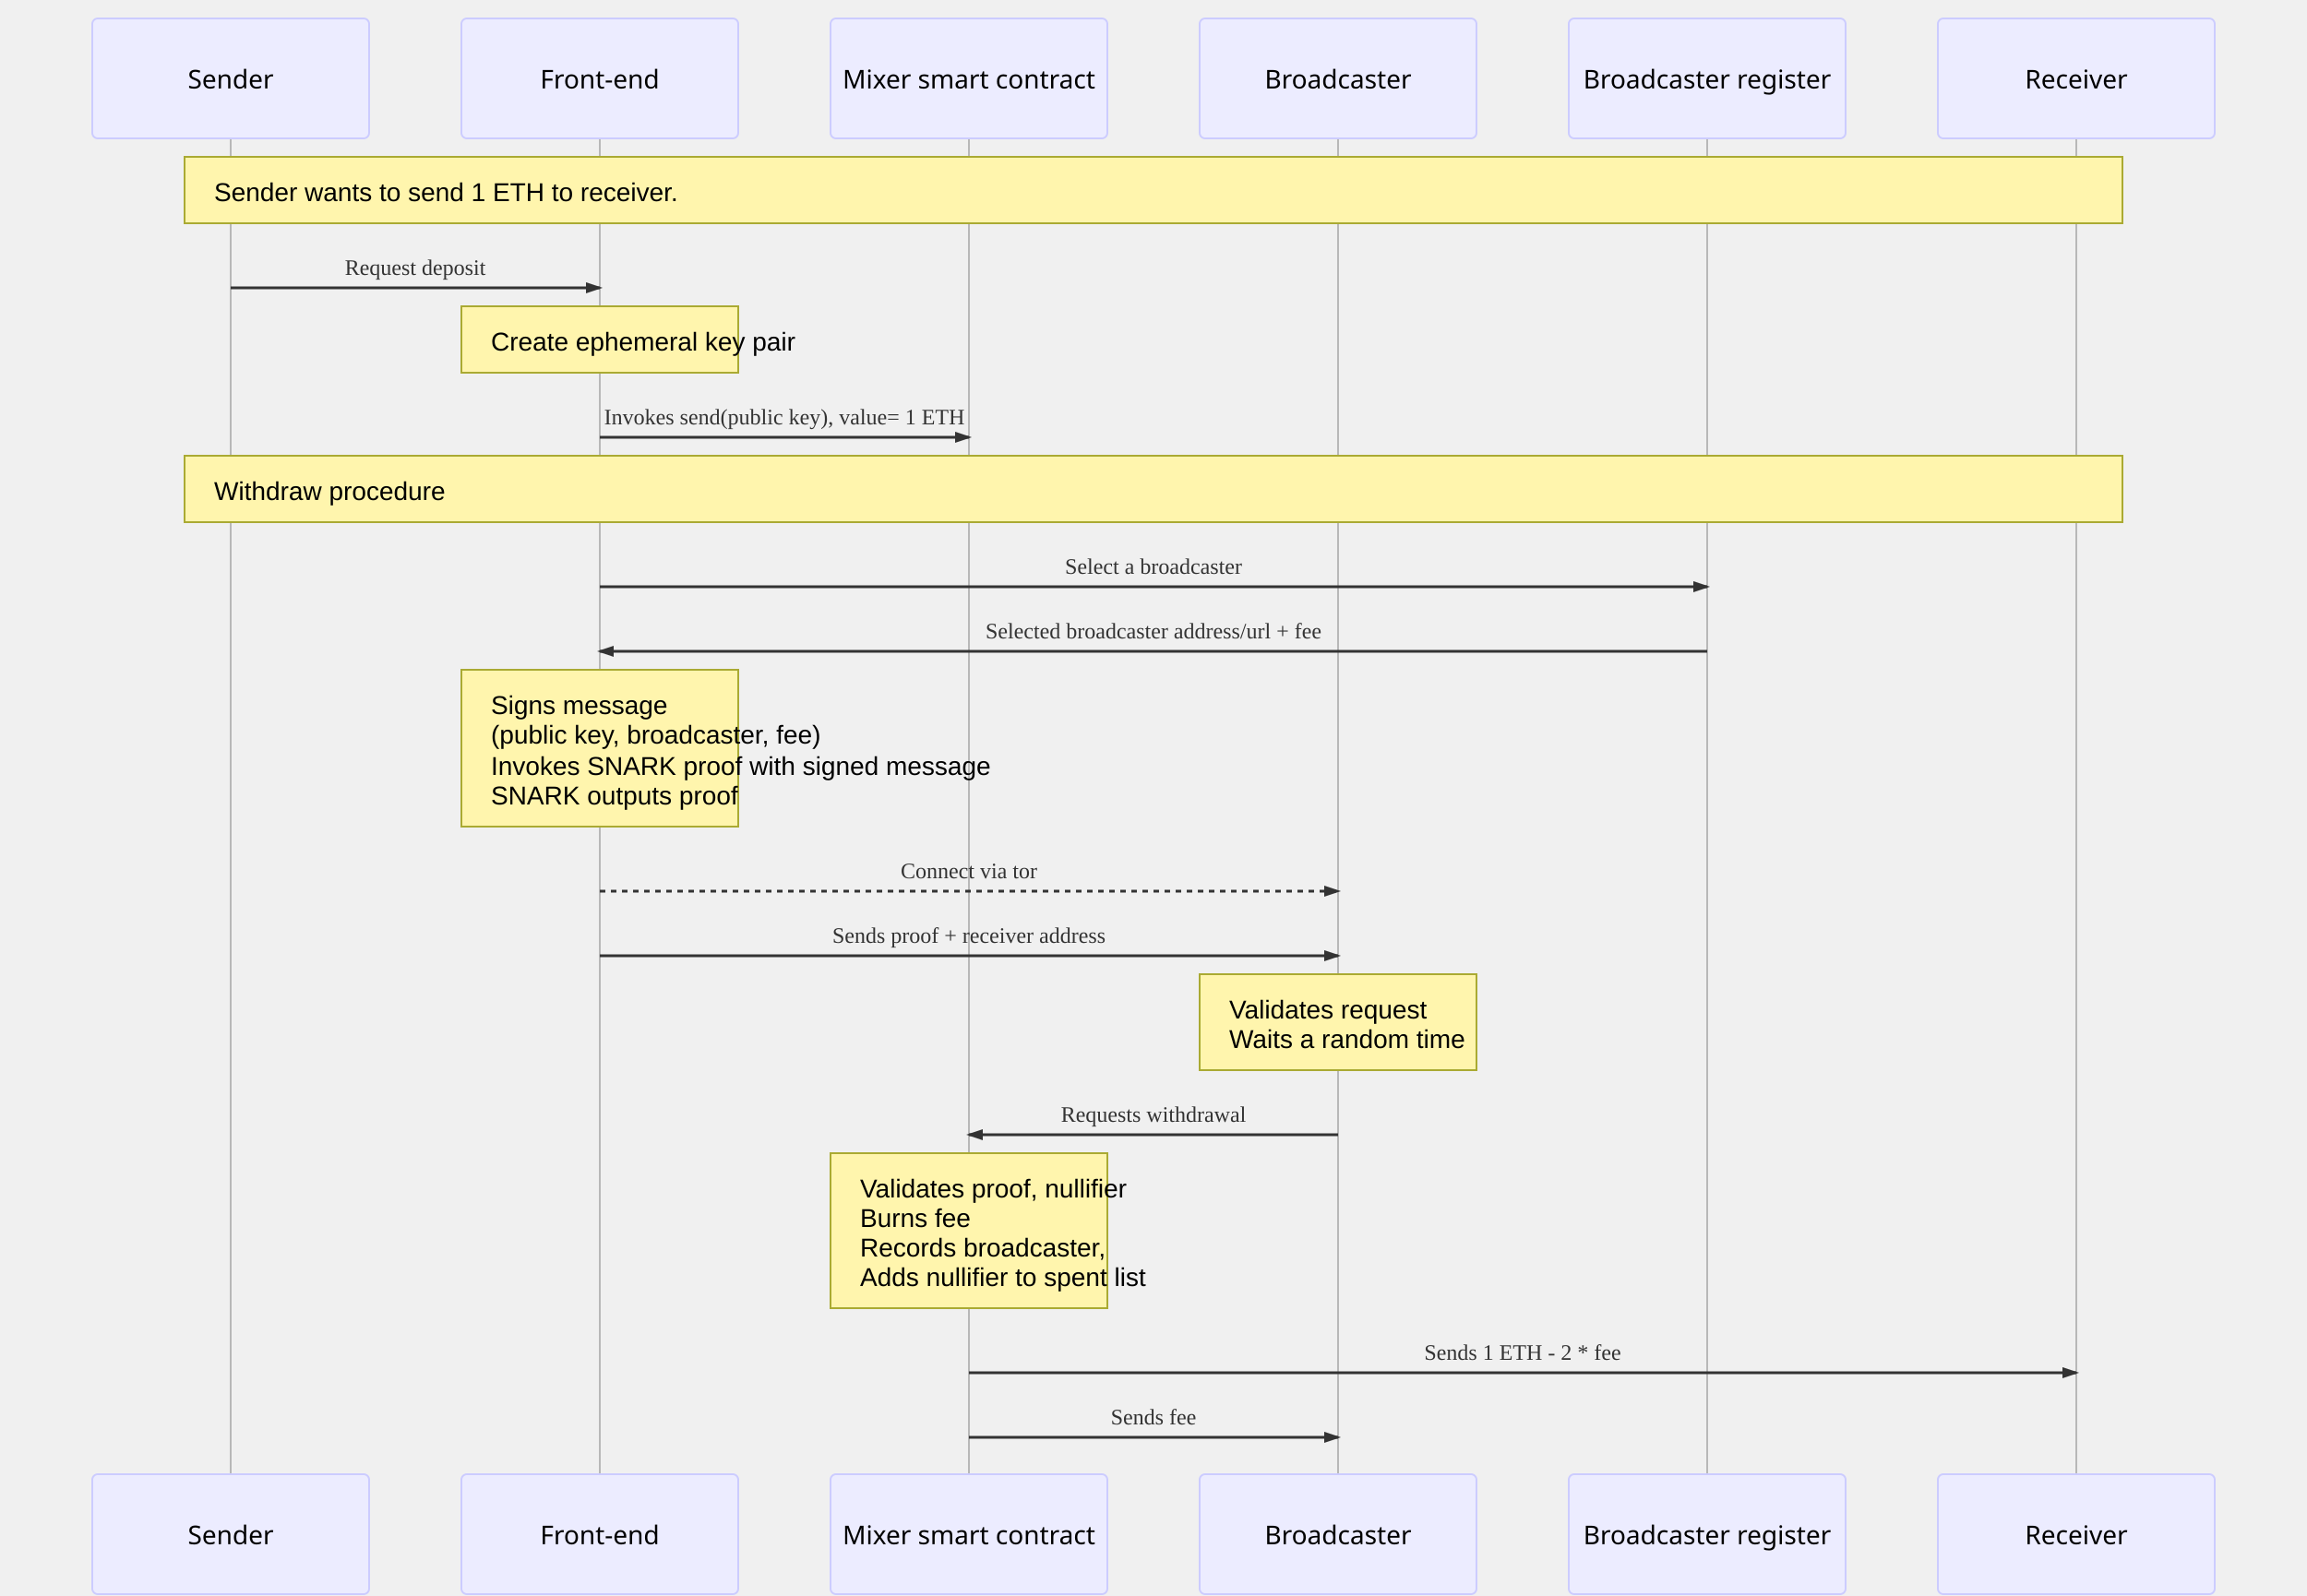
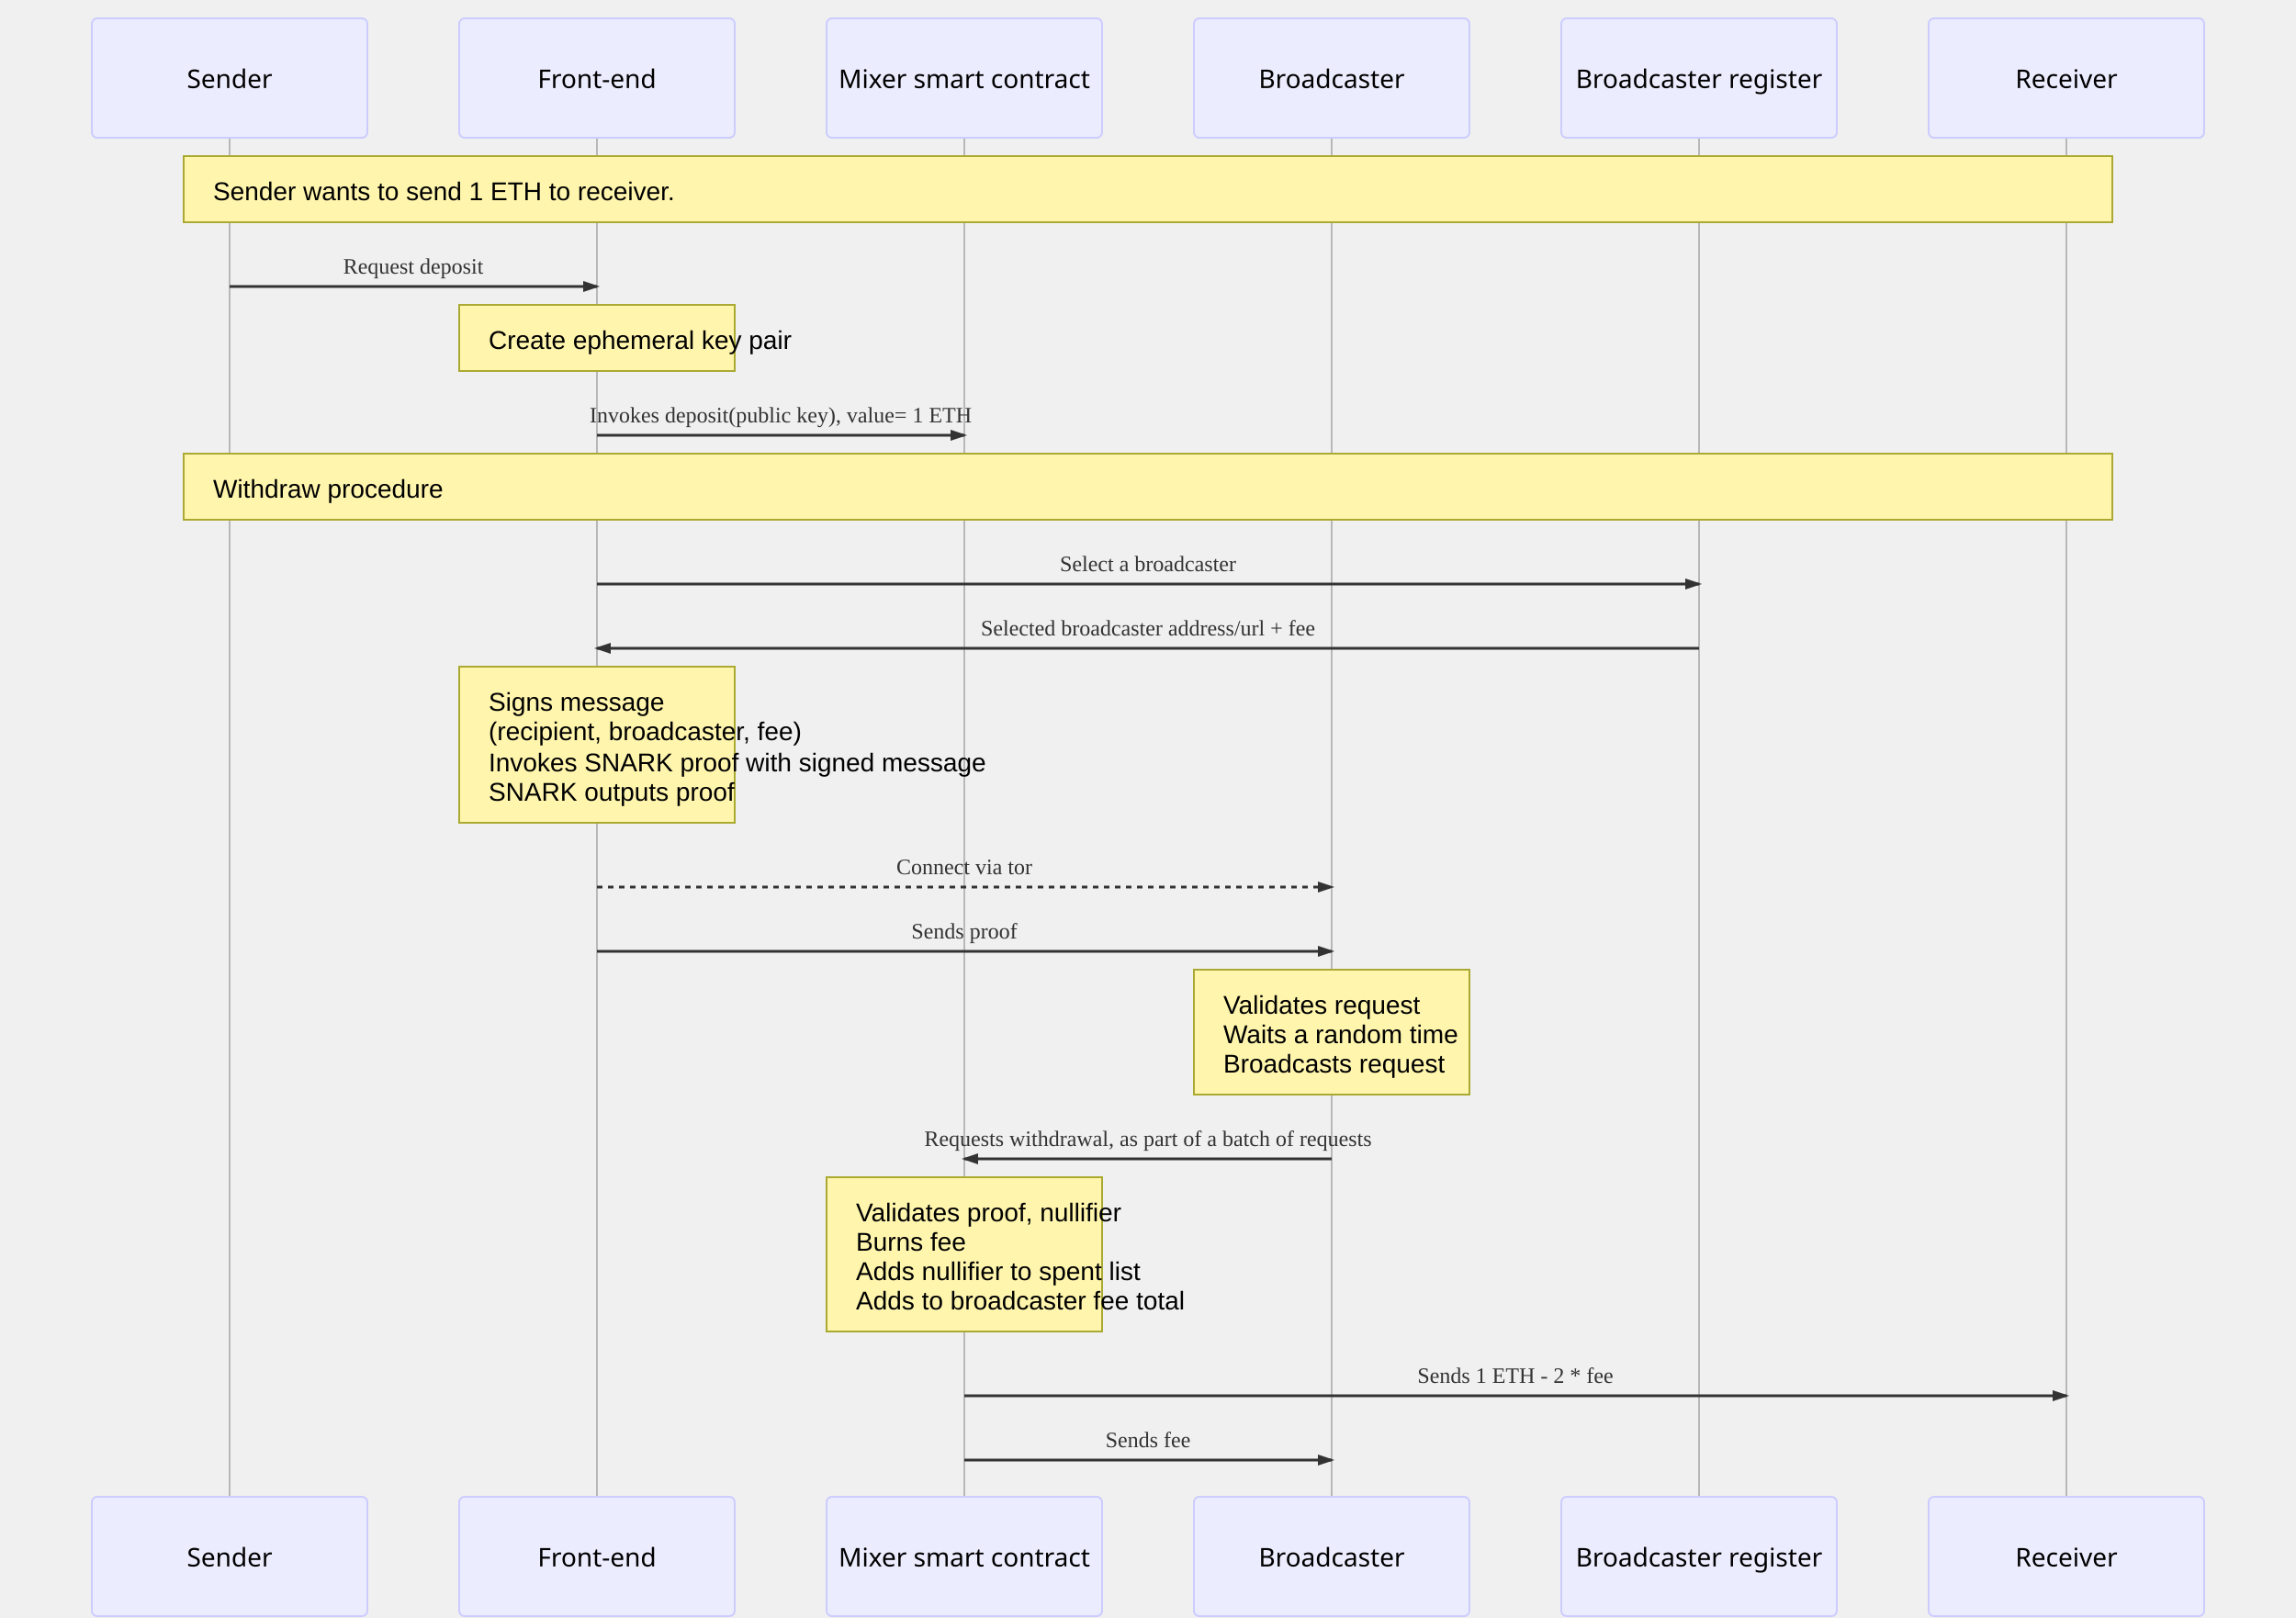
- <svg xmlns="http://www.w3.org/2000/svg" id="mermaid-1559263142499" width="100%" height="100%" style="max-width:1250px;" viewBox="-50 -10 1250 865">
+ <svg xmlns="http://www.w3.org/2000/svg" id="mermaid-1559264465387" width="100%" height="100%" style="max-width:1250px;" viewBox="-50 -10 1250 881">
  <style>


- #mermaid-1559263142499 .label {
+ #mermaid-1559264465387 .label {
  font-family: 'trebuchet ms', verdana, arial;
  color: #333; }

- #mermaid-1559263142499 .node rect,
- #mermaid-1559263142499 .node circle,
- #mermaid-1559263142499 .node ellipse,
- #mermaid-1559263142499 .node polygon {
+ #mermaid-1559264465387 .node rect,
+ #mermaid-1559264465387 .node circle,
+ #mermaid-1559264465387 .node ellipse,
+ #mermaid-1559264465387 .node polygon {
  fill: #ECECFF;
  stroke: #9370DB;
  stroke-width: 1px; }

- #mermaid-1559263142499 .node.clickable {
+ #mermaid-1559264465387 .node.clickable {
  cursor: pointer; }

- #mermaid-1559263142499 .arrowheadPath {
+ #mermaid-1559264465387 .arrowheadPath {
  fill: #333333; }

- #mermaid-1559263142499 .edgePath .path {
+ #mermaid-1559264465387 .edgePath .path {
  stroke: #333333;
  stroke-width: 1.5px; }

- #mermaid-1559263142499 .edgeLabel {
+ #mermaid-1559264465387 .edgeLabel {
  background-color: #e8e8e8; }

- #mermaid-1559263142499 .cluster rect {
+ #mermaid-1559264465387 .cluster rect {
  fill: #ffffde !important;
  stroke: #aaaa33 !important;
  stroke-width: 1px !important; }

- #mermaid-1559263142499 .cluster text {
+ #mermaid-1559264465387 .cluster text {
  fill: #333; }

- #mermaid-1559263142499 div.mermaidTooltip {
+ #mermaid-1559264465387 div.mermaidTooltip {
  position: absolute;
  text-align: center;
  max-width: 200px;
  padding: 2px;
  font-family: 'trebuchet ms', verdana, arial;
  font-size: 12px;
  background: #ffffde;
  border: 1px solid #aaaa33;
  border-radius: 2px;
  pointer-events: none;
  z-index: 100; }

- #mermaid-1559263142499 .actor {
+ #mermaid-1559264465387 .actor {
  stroke: #CCCCFF;
  fill: #ECECFF; }

- #mermaid-1559263142499 text.actor {
+ #mermaid-1559264465387 text.actor {
  fill: black;
  stroke: none; }

- #mermaid-1559263142499 .actor-line {
+ #mermaid-1559264465387 .actor-line {
  stroke: grey; }

- #mermaid-1559263142499 .messageLine0 {
+ #mermaid-1559264465387 .messageLine0 {
  stroke-width: 1.5;
  stroke-dasharray: '2 2';
  stroke: #333; }

- #mermaid-1559263142499 .messageLine1 {
+ #mermaid-1559264465387 .messageLine1 {
  stroke-width: 1.5;
  stroke-dasharray: '2 2';
  stroke: #333; }

- #mermaid-1559263142499 #arrowhead {
+ #mermaid-1559264465387 #arrowhead {
  fill: #333; }

- #mermaid-1559263142499 #crosshead path {
+ #mermaid-1559264465387 #crosshead path {
  fill: #333 !important;
  stroke: #333 !important; }

- #mermaid-1559263142499 .messageText {
+ #mermaid-1559264465387 .messageText {
  fill: #333;
  stroke: none; }

- #mermaid-1559263142499 .labelBox {
+ #mermaid-1559264465387 .labelBox {
  stroke: #CCCCFF;
  fill: #ECECFF; }

- #mermaid-1559263142499 .labelText {
+ #mermaid-1559264465387 .labelText {
  fill: black;
  stroke: none; }

- #mermaid-1559263142499 .loopText {
+ #mermaid-1559264465387 .loopText {
  fill: black;
  stroke: none; }

- #mermaid-1559263142499 .loopLine {
+ #mermaid-1559264465387 .loopLine {
  stroke-width: 2;
  stroke-dasharray: '2 2';
  stroke: #CCCCFF; }

- #mermaid-1559263142499 .note {
+ #mermaid-1559264465387 .note {
  stroke: #aaaa33;
  fill: #fff5ad; }

- #mermaid-1559263142499 .noteText {
+ #mermaid-1559264465387 .noteText {
  fill: black;
  stroke: none;
  font-family: 'trebuchet ms', verdana, arial;
  font-size: 14px; }

- #mermaid-1559263142499 .activation0 {
+ #mermaid-1559264465387 .activation0 {
  fill: #f4f4f4;
  stroke: #666; }

- #mermaid-1559263142499 .activation1 {
+ #mermaid-1559264465387 .activation1 {
  fill: #f4f4f4;
  stroke: #666; }

- #mermaid-1559263142499 .activation2 {
+ #mermaid-1559264465387 .activation2 {
  fill: #f4f4f4;
  stroke: #666; }


- #mermaid-1559263142499 .section {
+ #mermaid-1559264465387 .section {
  stroke: none;
  opacity: 0.2; }

- #mermaid-1559263142499 .section0 {
+ #mermaid-1559264465387 .section0 {
  fill: rgba(102, 102, 255, 0.49); }

- #mermaid-1559263142499 .section2 {
+ #mermaid-1559264465387 .section2 {
  fill: #fff400; }

- #mermaid-1559263142499 .section1,
- #mermaid-1559263142499 .section3 {
+ #mermaid-1559264465387 .section1,
+ #mermaid-1559264465387 .section3 {
  fill: white;
  opacity: 0.2; }

- #mermaid-1559263142499 .sectionTitle0 {
+ #mermaid-1559264465387 .sectionTitle0 {
  fill: #333; }

- #mermaid-1559263142499 .sectionTitle1 {
+ #mermaid-1559264465387 .sectionTitle1 {
  fill: #333; }

- #mermaid-1559263142499 .sectionTitle2 {
+ #mermaid-1559264465387 .sectionTitle2 {
  fill: #333; }

- #mermaid-1559263142499 .sectionTitle3 {
+ #mermaid-1559264465387 .sectionTitle3 {
  fill: #333; }

- #mermaid-1559263142499 .sectionTitle {
+ #mermaid-1559264465387 .sectionTitle {
  text-anchor: start;
  font-size: 11px;
  text-height: 14px; }


- #mermaid-1559263142499 .grid .tick {
+ #mermaid-1559264465387 .grid .tick {
  stroke: lightgrey;
  opacity: 0.3;
  shape-rendering: crispEdges; }

- #mermaid-1559263142499 .grid path {
+ #mermaid-1559264465387 .grid path {
  stroke-width: 0; }


- #mermaid-1559263142499 .today {
+ #mermaid-1559264465387 .today {
  fill: none;
  stroke: red;
  stroke-width: 2px; }



- #mermaid-1559263142499 .task {
+ #mermaid-1559264465387 .task {
  stroke-width: 2; }

- #mermaid-1559263142499 .taskText {
+ #mermaid-1559264465387 .taskText {
  text-anchor: middle;
  font-size: 11px; }

- #mermaid-1559263142499 .taskTextOutsideRight {
+ #mermaid-1559264465387 .taskTextOutsideRight {
  fill: black;
  text-anchor: start;
  font-size: 11px; }

- #mermaid-1559263142499 .taskTextOutsideLeft {
+ #mermaid-1559264465387 .taskTextOutsideLeft {
  fill: black;
  text-anchor: end;
  font-size: 11px; }


- #mermaid-1559263142499 .taskText0,
- #mermaid-1559263142499 .taskText1,
- #mermaid-1559263142499 .taskText2,
- #mermaid-1559263142499 .taskText3 {
+ #mermaid-1559264465387 .taskText0,
+ #mermaid-1559264465387 .taskText1,
+ #mermaid-1559264465387 .taskText2,
+ #mermaid-1559264465387 .taskText3 {
  fill: white; }

- #mermaid-1559263142499 .task0,
- #mermaid-1559263142499 .task1,
- #mermaid-1559263142499 .task2,
- #mermaid-1559263142499 .task3 {
+ #mermaid-1559264465387 .task0,
+ #mermaid-1559264465387 .task1,
+ #mermaid-1559264465387 .task2,
+ #mermaid-1559264465387 .task3 {
  fill: #8a90dd;
  stroke: #534fbc; }

- #mermaid-1559263142499 .taskTextOutside0,
- #mermaid-1559263142499 .taskTextOutside2 {
+ #mermaid-1559264465387 .taskTextOutside0,
+ #mermaid-1559264465387 .taskTextOutside2 {
  fill: black; }

- #mermaid-1559263142499 .taskTextOutside1,
- #mermaid-1559263142499 .taskTextOutside3 {
+ #mermaid-1559264465387 .taskTextOutside1,
+ #mermaid-1559264465387 .taskTextOutside3 {
  fill: black; }


- #mermaid-1559263142499 .active0,
- #mermaid-1559263142499 .active1,
- #mermaid-1559263142499 .active2,
- #mermaid-1559263142499 .active3 {
+ #mermaid-1559264465387 .active0,
+ #mermaid-1559264465387 .active1,
+ #mermaid-1559264465387 .active2,
+ #mermaid-1559264465387 .active3 {
  fill: #bfc7ff;
  stroke: #534fbc; }

- #mermaid-1559263142499 .activeText0,
- #mermaid-1559263142499 .activeText1,
- #mermaid-1559263142499 .activeText2,
- #mermaid-1559263142499 .activeText3 {
+ #mermaid-1559264465387 .activeText0,
+ #mermaid-1559264465387 .activeText1,
+ #mermaid-1559264465387 .activeText2,
+ #mermaid-1559264465387 .activeText3 {
  fill: black !important; }


- #mermaid-1559263142499 .done0,
- #mermaid-1559263142499 .done1,
- #mermaid-1559263142499 .done2,
- #mermaid-1559263142499 .done3 {
+ #mermaid-1559264465387 .done0,
+ #mermaid-1559264465387 .done1,
+ #mermaid-1559264465387 .done2,
+ #mermaid-1559264465387 .done3 {
  stroke: grey;
  fill: lightgrey;
  stroke-width: 2; }

- #mermaid-1559263142499 .doneText0,
- #mermaid-1559263142499 .doneText1,
- #mermaid-1559263142499 .doneText2,
- #mermaid-1559263142499 .doneText3 {
+ #mermaid-1559264465387 .doneText0,
+ #mermaid-1559264465387 .doneText1,
+ #mermaid-1559264465387 .doneText2,
+ #mermaid-1559264465387 .doneText3 {
  fill: black !important; }


- #mermaid-1559263142499 .crit0,
- #mermaid-1559263142499 .crit1,
- #mermaid-1559263142499 .crit2,
- #mermaid-1559263142499 .crit3 {
+ #mermaid-1559264465387 .crit0,
+ #mermaid-1559264465387 .crit1,
+ #mermaid-1559264465387 .crit2,
+ #mermaid-1559264465387 .crit3 {
  stroke: #ff8888;
  fill: red;
  stroke-width: 2; }

- #mermaid-1559263142499 .activeCrit0,
- #mermaid-1559263142499 .activeCrit1,
- #mermaid-1559263142499 .activeCrit2,
- #mermaid-1559263142499 .activeCrit3 {
+ #mermaid-1559264465387 .activeCrit0,
+ #mermaid-1559264465387 .activeCrit1,
+ #mermaid-1559264465387 .activeCrit2,
+ #mermaid-1559264465387 .activeCrit3 {
  stroke: #ff8888;
  fill: #bfc7ff;
  stroke-width: 2; }

- #mermaid-1559263142499 .doneCrit0,
- #mermaid-1559263142499 .doneCrit1,
- #mermaid-1559263142499 .doneCrit2,
- #mermaid-1559263142499 .doneCrit3 {
+ #mermaid-1559264465387 .doneCrit0,
+ #mermaid-1559264465387 .doneCrit1,
+ #mermaid-1559264465387 .doneCrit2,
+ #mermaid-1559264465387 .doneCrit3 {
  stroke: #ff8888;
  fill: lightgrey;
  stroke-width: 2;
  cursor: pointer;
  shape-rendering: crispEdges; }

- #mermaid-1559263142499 .doneCritText0,
- #mermaid-1559263142499 .doneCritText1,
- #mermaid-1559263142499 .doneCritText2,
- #mermaid-1559263142499 .doneCritText3 {
+ #mermaid-1559264465387 .doneCritText0,
+ #mermaid-1559264465387 .doneCritText1,
+ #mermaid-1559264465387 .doneCritText2,
+ #mermaid-1559264465387 .doneCritText3 {
  fill: black !important; }

- #mermaid-1559263142499 .activeCritText0,
- #mermaid-1559263142499 .activeCritText1,
- #mermaid-1559263142499 .activeCritText2,
- #mermaid-1559263142499 .activeCritText3 {
+ #mermaid-1559264465387 .activeCritText0,
+ #mermaid-1559264465387 .activeCritText1,
+ #mermaid-1559264465387 .activeCritText2,
+ #mermaid-1559264465387 .activeCritText3 {
  fill: black !important; }

- #mermaid-1559263142499 .titleText {
+ #mermaid-1559264465387 .titleText {
  text-anchor: middle;
  font-size: 18px;
  fill: black; }

- #mermaid-1559263142499 g.classGroup text {
+ #mermaid-1559264465387 g.classGroup text {
  fill: #9370DB;
  stroke: none;
  font-family: 'trebuchet ms', verdana, arial;
  font-size: 10px; }

- #mermaid-1559263142499 g.classGroup rect {
+ #mermaid-1559264465387 g.classGroup rect {
  fill: #ECECFF;
  stroke: #9370DB; }

- #mermaid-1559263142499 g.classGroup line {
-   stroke: #9370DB;
-   stroke-width: 1; }
- 
- #mermaid-1559263142499 .classLabel .box {
+ #mermaid-1559264465387 g.classGroup line {
+   stroke: #9370DB;
+   stroke-width: 1; }
+ 
+ #mermaid-1559264465387 .classLabel .box {
  stroke: none;
  stroke-width: 0;
  fill: #ECECFF;
  opacity: 0.5; }

- #mermaid-1559263142499 .classLabel .label {
+ #mermaid-1559264465387 .classLabel .label {
  fill: #9370DB;
  font-size: 10px; }

- #mermaid-1559263142499 .relation {
+ #mermaid-1559264465387 .relation {
  stroke: #9370DB;
  stroke-width: 1;
  fill: none; }

- #mermaid-1559263142499 #compositionStart {
-   fill: #9370DB;
-   stroke: #9370DB;
-   stroke-width: 1; }
- 
- #mermaid-1559263142499 #compositionEnd {
-   fill: #9370DB;
-   stroke: #9370DB;
-   stroke-width: 1; }
- 
- #mermaid-1559263142499 #aggregationStart {
+ #mermaid-1559264465387 #compositionStart {
+   fill: #9370DB;
+   stroke: #9370DB;
+   stroke-width: 1; }
+ 
+ #mermaid-1559264465387 #compositionEnd {
+   fill: #9370DB;
+   stroke: #9370DB;
+   stroke-width: 1; }
+ 
+ #mermaid-1559264465387 #aggregationStart {
  fill: #ECECFF;
  stroke: #9370DB;
  stroke-width: 1; }

- #mermaid-1559263142499 #aggregationEnd {
+ #mermaid-1559264465387 #aggregationEnd {
  fill: #ECECFF;
  stroke: #9370DB;
  stroke-width: 1; }

- #mermaid-1559263142499 #dependencyStart {
-   fill: #9370DB;
-   stroke: #9370DB;
-   stroke-width: 1; }
- 
- #mermaid-1559263142499 #dependencyEnd {
-   fill: #9370DB;
-   stroke: #9370DB;
-   stroke-width: 1; }
- 
- #mermaid-1559263142499 #extensionStart {
-   fill: #9370DB;
-   stroke: #9370DB;
-   stroke-width: 1; }
- 
- #mermaid-1559263142499 #extensionEnd {
-   fill: #9370DB;
-   stroke: #9370DB;
-   stroke-width: 1; }
- 
- #mermaid-1559263142499 .commit-id,
- #mermaid-1559263142499 .commit-msg,
- #mermaid-1559263142499 .branch-label {
+ #mermaid-1559264465387 #dependencyStart {
+   fill: #9370DB;
+   stroke: #9370DB;
+   stroke-width: 1; }
+ 
+ #mermaid-1559264465387 #dependencyEnd {
+   fill: #9370DB;
+   stroke: #9370DB;
+   stroke-width: 1; }
+ 
+ #mermaid-1559264465387 #extensionStart {
+   fill: #9370DB;
+   stroke: #9370DB;
+   stroke-width: 1; }
+ 
+ #mermaid-1559264465387 #extensionEnd {
+   fill: #9370DB;
+   stroke: #9370DB;
+   stroke-width: 1; }
+ 
+ #mermaid-1559264465387 .commit-id,
+ #mermaid-1559264465387 .commit-msg,
+ #mermaid-1559264465387 .branch-label {
  fill: lightgrey;
  color: lightgrey; }
</style>
-   <style>#mermaid-1559263142499 {
+   <style>#mermaid-1559264465387 {
    color: rgba(0, 0, 0, 0.65);
    font: ;
  }</style>
  <g />
  <g>
-     <line id="actor6689" x1="75" y1="5" x2="75" y2="854" class="actor-line" stroke-width="0.5px" stroke="#999" />
+     <line id="actor138" x1="75" y1="5" x2="75" y2="870" class="actor-line" stroke-width="0.5px" stroke="#999" />
    <rect x="0" y="0" fill="#eaeaea" stroke="#666" width="150" height="65" rx="3" ry="3" class="actor" />
    <text x="75" y="32.5" dominant-baseline="central" alignment-baseline="central" class="actor" style="text-anchor: middle; font-size: 14px; font-family: Open-Sans, sans-serif;">
      <tspan x="75" dy="0">Sender</tspan>
    </text>
  </g>
  <g>
-     <line id="actor6690" x1="275" y1="5" x2="275" y2="854" class="actor-line" stroke-width="0.5px" stroke="#999" />
+     <line id="actor139" x1="275" y1="5" x2="275" y2="870" class="actor-line" stroke-width="0.5px" stroke="#999" />
    <rect x="200" y="0" fill="#eaeaea" stroke="#666" width="150" height="65" rx="3" ry="3" class="actor" />
    <text x="275" y="32.5" dominant-baseline="central" alignment-baseline="central" class="actor" style="text-anchor: middle; font-size: 14px; font-family: Open-Sans, sans-serif;">
      <tspan x="275" dy="0">Front-end</tspan>
    </text>
  </g>
  <g>
-     <line id="actor6691" x1="475" y1="5" x2="475" y2="854" class="actor-line" stroke-width="0.5px" stroke="#999" />
+     <line id="actor140" x1="475" y1="5" x2="475" y2="870" class="actor-line" stroke-width="0.5px" stroke="#999" />
    <rect x="400" y="0" fill="#eaeaea" stroke="#666" width="150" height="65" rx="3" ry="3" class="actor" />
    <text x="475" y="32.5" dominant-baseline="central" alignment-baseline="central" class="actor" style="text-anchor: middle; font-size: 14px; font-family: Open-Sans, sans-serif;">
      <tspan x="475" dy="0">Mixer smart contract</tspan>
    </text>
  </g>
  <g>
-     <line id="actor6692" x1="675" y1="5" x2="675" y2="854" class="actor-line" stroke-width="0.5px" stroke="#999" />
+     <line id="actor141" x1="675" y1="5" x2="675" y2="870" class="actor-line" stroke-width="0.5px" stroke="#999" />
    <rect x="600" y="0" fill="#eaeaea" stroke="#666" width="150" height="65" rx="3" ry="3" class="actor" />
    <text x="675" y="32.5" dominant-baseline="central" alignment-baseline="central" class="actor" style="text-anchor: middle; font-size: 14px; font-family: Open-Sans, sans-serif;">
      <tspan x="675" dy="0">Broadcaster</tspan>
    </text>
  </g>
  <g>
-     <line id="actor6693" x1="875" y1="5" x2="875" y2="854" class="actor-line" stroke-width="0.5px" stroke="#999" />
+     <line id="actor142" x1="875" y1="5" x2="875" y2="870" class="actor-line" stroke-width="0.5px" stroke="#999" />
    <rect x="800" y="0" fill="#eaeaea" stroke="#666" width="150" height="65" rx="3" ry="3" class="actor" />
    <text x="875" y="32.5" dominant-baseline="central" alignment-baseline="central" class="actor" style="text-anchor: middle; font-size: 14px; font-family: Open-Sans, sans-serif;">
      <tspan x="875" dy="0">Broadcaster register</tspan>
    </text>
  </g>
  <g>
-     <line id="actor6694" x1="1075" y1="5" x2="1075" y2="854" class="actor-line" stroke-width="0.5px" stroke="#999" />
+     <line id="actor143" x1="1075" y1="5" x2="1075" y2="870" class="actor-line" stroke-width="0.5px" stroke="#999" />
    <rect x="1000" y="0" fill="#eaeaea" stroke="#666" width="150" height="65" rx="3" ry="3" class="actor" />
    <text x="1075" y="32.5" dominant-baseline="central" alignment-baseline="central" class="actor" style="text-anchor: middle; font-size: 14px; font-family: Open-Sans, sans-serif;">
      <tspan x="1075" dy="0">Receiver</tspan>
    </text>
  </g>
  <defs>
    <marker id="arrowhead" refX="5" refY="2" markerWidth="6" markerHeight="4" orient="auto">
      <path d="M 0,0 V 4 L6,2 Z" />
    </marker>
  </defs>
  <defs>
    <marker id="crosshead" markerWidth="15" markerHeight="8" orient="auto" refX="16" refY="4">
      <path fill="black" stroke="#000000" stroke-width="1px" d="M 9,2 V 6 L16,4 Z" style="stroke-dasharray: 0, 0;" />
      <path fill="none" stroke="#000000" stroke-width="1px" d="M 0,1 L 6,7 M 6,1 L 0,7" style="stroke-dasharray: 0, 0;" />
    </marker>
  </defs>
  <g>
    <rect x="50" y="75" fill="#EDF2AE" stroke="#666" width="1050" height="36" rx="0" ry="0" class="note" />
    <text x="46" y="99" fill="black" class="noteText">
      <tspan x="66" fill="black">Sender wants to send 1 ETH to receiver.</tspan>
    </text>
  </g>
  <g>
    <text x="175" y="139" class="messageText" style="text-anchor: middle;">Request deposit</text>
    <line x1="75" y1="146" x2="275" y2="146" class="messageLine0" stroke-width="2" stroke="black" marker-end="url(#arrowhead)" style="fill: none;" />
  </g>
  <g>
    <rect x="200" y="156" fill="#EDF2AE" stroke="#666" width="150" height="36" rx="0" ry="0" class="note" />
    <text x="196" y="180" fill="black" class="noteText">
      <tspan x="216" fill="black">Create ephemeral key pair</tspan>
    </text>
  </g>
  <g>
-     <text x="375" y="220" class="messageText" style="text-anchor: middle;">Invokes send(public key), value= 1 ETH</text>
+     <text x="375" y="220" class="messageText" style="text-anchor: middle;">Invokes deposit(public key), value= 1 ETH</text>
    <line x1="275" y1="227" x2="475" y2="227" class="messageLine0" stroke-width="2" stroke="black" marker-end="url(#arrowhead)" style="fill: none;" />
  </g>
  <g>
    <rect x="50" y="237" fill="#EDF2AE" stroke="#666" width="1050" height="36" rx="0" ry="0" class="note" />
    <text x="46" y="261" fill="black" class="noteText">
      <tspan x="66" fill="black">Withdraw procedure</tspan>
    </text>
  </g>
  <g>
    <text x="575" y="301" class="messageText" style="text-anchor: middle;">Select a broadcaster</text>
    <line x1="275" y1="308" x2="875" y2="308" class="messageLine0" stroke-width="2" stroke="black" marker-end="url(#arrowhead)" style="fill: none;" />
  </g>
  <g>
    <text x="575" y="336" class="messageText" style="text-anchor: middle;">Selected broadcaster address/url + fee</text>
    <line x1="875" y1="343" x2="275" y2="343" class="messageLine0" stroke-width="2" stroke="black" marker-end="url(#arrowhead)" style="fill: none;" />
  </g>
  <g>
    <rect x="200" y="353" fill="#EDF2AE" stroke="#666" width="150" height="85" rx="0" ry="0" class="note" />
    <text x="196" y="377" fill="black" class="noteText">
      <tspan x="216" fill="black">Signs message </tspan>
    </text>
    <text x="196" y="393" fill="black" class="noteText">
-       <tspan x="216" fill="black">(public key, broadcaster, fee) </tspan>
+       <tspan x="216" fill="black">(recipient, broadcaster, fee) </tspan>
    </text>
    <text x="196" y="410" fill="black" class="noteText">
      <tspan x="216" fill="black">Invokes SNARK proof with signed message</tspan>
    </text>
    <text x="196" y="426" fill="black" class="noteText">
      <tspan x="216" fill="black">SNARK outputs proof</tspan>
    </text>
  </g>
  <g>
    <text x="475" y="466" class="messageText" style="text-anchor: middle;">Connect via tor</text>
    <line x1="275" y1="473" x2="675" y2="473" class="messageLine1" stroke-width="2" stroke="black" marker-end="url(#arrowhead)" style="stroke-dasharray: 3, 3; fill: none;" />
  </g>
  <g>
-     <text x="475" y="501" class="messageText" style="text-anchor: middle;">Sends proof + receiver address</text>
+     <text x="475" y="501" class="messageText" style="text-anchor: middle;">Sends proof</text>
    <line x1="275" y1="508" x2="675" y2="508" class="messageLine0" stroke-width="2" stroke="black" marker-end="url(#arrowhead)" style="fill: none;" />
  </g>
  <g>
-     <rect x="600" y="518" fill="#EDF2AE" stroke="#666" width="150" height="52" rx="0" ry="0" class="note" />
+     <rect x="600" y="518" fill="#EDF2AE" stroke="#666" width="150" height="68" rx="0" ry="0" class="note" />
    <text x="596" y="542" fill="black" class="noteText">
      <tspan x="616" fill="black">Validates request </tspan>
    </text>
    <text x="596" y="558" fill="black" class="noteText">
      <tspan x="616" fill="black">Waits a random time</tspan>
    </text>
-   </g>
-   <g>
-     <text x="575" y="598" class="messageText" style="text-anchor: middle;">Requests withdrawal</text>
-     <line x1="675" y1="605" x2="475" y2="605" class="messageLine0" stroke-width="2" stroke="black" marker-end="url(#arrowhead)" style="fill: none;" />
-   </g>
-   <g>
-     <rect x="400" y="615" fill="#EDF2AE" stroke="#666" width="150" height="84" rx="0" ry="0" class="note" />
-     <text x="396" y="639" fill="black" class="noteText">
+     <text x="596" y="574" fill="black" class="noteText">
+       <tspan x="616" fill="black">Broadcasts request</tspan>
+     </text>
+     <text x="596" y="590" fill="black" class="noteText">
+       <tspan x="616" fill="black" />
+     </text>
+   </g>
+   <g>
+     <text x="575" y="614" class="messageText" style="text-anchor: middle;">Requests withdrawal, as part of a batch of requests</text>
+     <line x1="675" y1="621" x2="475" y2="621" class="messageLine0" stroke-width="2" stroke="black" marker-end="url(#arrowhead)" style="fill: none;" />
+   </g>
+   <g>
+     <rect x="400" y="631" fill="#EDF2AE" stroke="#666" width="150" height="84" rx="0" ry="0" class="note" />
+     <text x="396" y="655" fill="black" class="noteText">
      <tspan x="416" fill="black">Validates proof, nullifier</tspan>
    </text>
-     <text x="396" y="655" fill="black" class="noteText">
-       <tspan x="416" fill="black">Burns fee</tspan>
-     </text>
    <text x="396" y="671" fill="black" class="noteText">
-       <tspan x="416" fill="black">Records broadcaster, </tspan>
+       <tspan x="416" fill="black">Burns fee </tspan>
    </text>
    <text x="396" y="687" fill="black" class="noteText">
      <tspan x="416" fill="black">Adds nullifier to spent list</tspan>
    </text>
-   </g>
-   <g>
-     <text x="775" y="727" class="messageText" style="text-anchor: middle;">Sends 1 ETH - 2 * fee</text>
-     <line x1="475" y1="734" x2="1075" y2="734" class="messageLine0" stroke-width="2" stroke="black" marker-end="url(#arrowhead)" style="fill: none;" />
-   </g>
-   <g>
-     <text x="575" y="762" class="messageText" style="text-anchor: middle;">Sends fee</text>
-     <line x1="475" y1="769" x2="675" y2="769" class="messageLine0" stroke-width="2" stroke="black" marker-end="url(#arrowhead)" style="fill: none;" />
-   </g>
-   <g>
-     <rect x="0" y="789" fill="#eaeaea" stroke="#666" width="150" height="65" rx="3" ry="3" class="actor" />
-     <text x="75" y="821.5" dominant-baseline="central" alignment-baseline="central" class="actor" style="text-anchor: middle; font-size: 14px; font-family: Open-Sans, sans-serif;">
+     <text x="396" y="703" fill="black" class="noteText">
+       <tspan x="416" fill="black">Adds to broadcaster fee total</tspan>
+     </text>
+   </g>
+   <g>
+     <text x="775" y="743" class="messageText" style="text-anchor: middle;">Sends 1 ETH - 2 * fee</text>
+     <line x1="475" y1="750" x2="1075" y2="750" class="messageLine0" stroke-width="2" stroke="black" marker-end="url(#arrowhead)" style="fill: none;" />
+   </g>
+   <g>
+     <text x="575" y="778" class="messageText" style="text-anchor: middle;">Sends fee</text>
+     <line x1="475" y1="785" x2="675" y2="785" class="messageLine0" stroke-width="2" stroke="black" marker-end="url(#arrowhead)" style="fill: none;" />
+   </g>
+   <g>
+     <rect x="0" y="805" fill="#eaeaea" stroke="#666" width="150" height="65" rx="3" ry="3" class="actor" />
+     <text x="75" y="837.5" dominant-baseline="central" alignment-baseline="central" class="actor" style="text-anchor: middle; font-size: 14px; font-family: Open-Sans, sans-serif;">
      <tspan x="75" dy="0">Sender</tspan>
    </text>
  </g>
  <g>
-     <rect x="200" y="789" fill="#eaeaea" stroke="#666" width="150" height="65" rx="3" ry="3" class="actor" />
-     <text x="275" y="821.5" dominant-baseline="central" alignment-baseline="central" class="actor" style="text-anchor: middle; font-size: 14px; font-family: Open-Sans, sans-serif;">
+     <rect x="200" y="805" fill="#eaeaea" stroke="#666" width="150" height="65" rx="3" ry="3" class="actor" />
+     <text x="275" y="837.5" dominant-baseline="central" alignment-baseline="central" class="actor" style="text-anchor: middle; font-size: 14px; font-family: Open-Sans, sans-serif;">
      <tspan x="275" dy="0">Front-end</tspan>
    </text>
  </g>
  <g>
-     <rect x="400" y="789" fill="#eaeaea" stroke="#666" width="150" height="65" rx="3" ry="3" class="actor" />
-     <text x="475" y="821.5" dominant-baseline="central" alignment-baseline="central" class="actor" style="text-anchor: middle; font-size: 14px; font-family: Open-Sans, sans-serif;">
+     <rect x="400" y="805" fill="#eaeaea" stroke="#666" width="150" height="65" rx="3" ry="3" class="actor" />
+     <text x="475" y="837.5" dominant-baseline="central" alignment-baseline="central" class="actor" style="text-anchor: middle; font-size: 14px; font-family: Open-Sans, sans-serif;">
      <tspan x="475" dy="0">Mixer smart contract</tspan>
    </text>
  </g>
  <g>
-     <rect x="600" y="789" fill="#eaeaea" stroke="#666" width="150" height="65" rx="3" ry="3" class="actor" />
-     <text x="675" y="821.5" dominant-baseline="central" alignment-baseline="central" class="actor" style="text-anchor: middle; font-size: 14px; font-family: Open-Sans, sans-serif;">
+     <rect x="600" y="805" fill="#eaeaea" stroke="#666" width="150" height="65" rx="3" ry="3" class="actor" />
+     <text x="675" y="837.5" dominant-baseline="central" alignment-baseline="central" class="actor" style="text-anchor: middle; font-size: 14px; font-family: Open-Sans, sans-serif;">
      <tspan x="675" dy="0">Broadcaster</tspan>
    </text>
  </g>
  <g>
-     <rect x="800" y="789" fill="#eaeaea" stroke="#666" width="150" height="65" rx="3" ry="3" class="actor" />
-     <text x="875" y="821.5" dominant-baseline="central" alignment-baseline="central" class="actor" style="text-anchor: middle; font-size: 14px; font-family: Open-Sans, sans-serif;">
+     <rect x="800" y="805" fill="#eaeaea" stroke="#666" width="150" height="65" rx="3" ry="3" class="actor" />
+     <text x="875" y="837.5" dominant-baseline="central" alignment-baseline="central" class="actor" style="text-anchor: middle; font-size: 14px; font-family: Open-Sans, sans-serif;">
      <tspan x="875" dy="0">Broadcaster register</tspan>
    </text>
  </g>
  <g>
-     <rect x="1000" y="789" fill="#eaeaea" stroke="#666" width="150" height="65" rx="3" ry="3" class="actor" />
-     <text x="1075" y="821.5" dominant-baseline="central" alignment-baseline="central" class="actor" style="text-anchor: middle; font-size: 14px; font-family: Open-Sans, sans-serif;">
+     <rect x="1000" y="805" fill="#eaeaea" stroke="#666" width="150" height="65" rx="3" ry="3" class="actor" />
+     <text x="1075" y="837.5" dominant-baseline="central" alignment-baseline="central" class="actor" style="text-anchor: middle; font-size: 14px; font-family: Open-Sans, sans-serif;">
      <tspan x="1075" dy="0">Receiver</tspan>
    </text>
  </g>
</svg>
